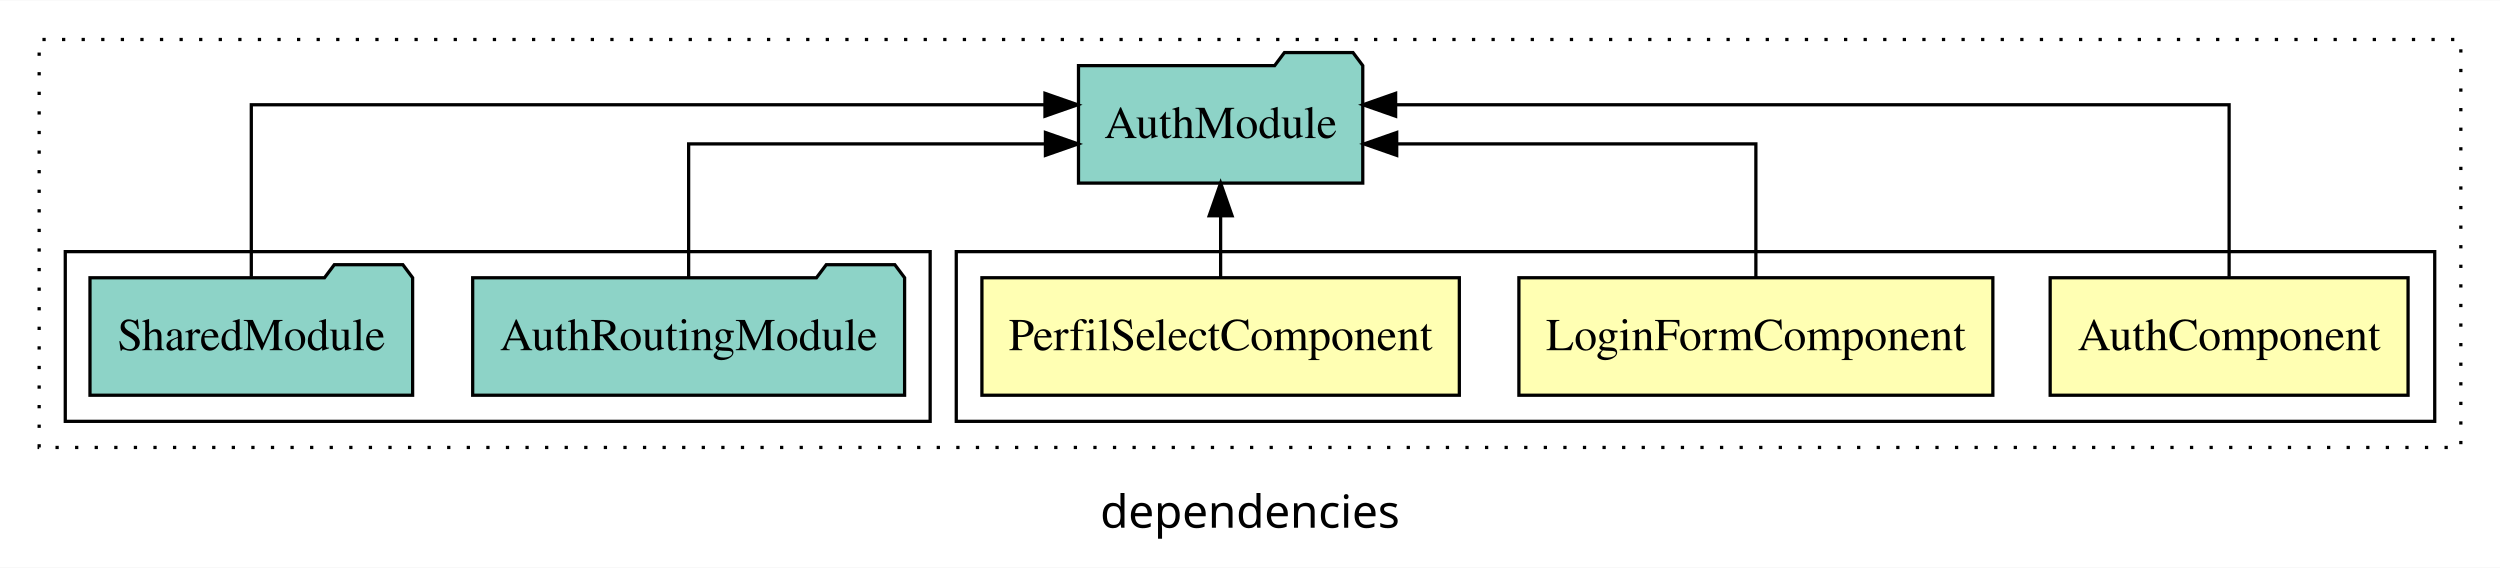
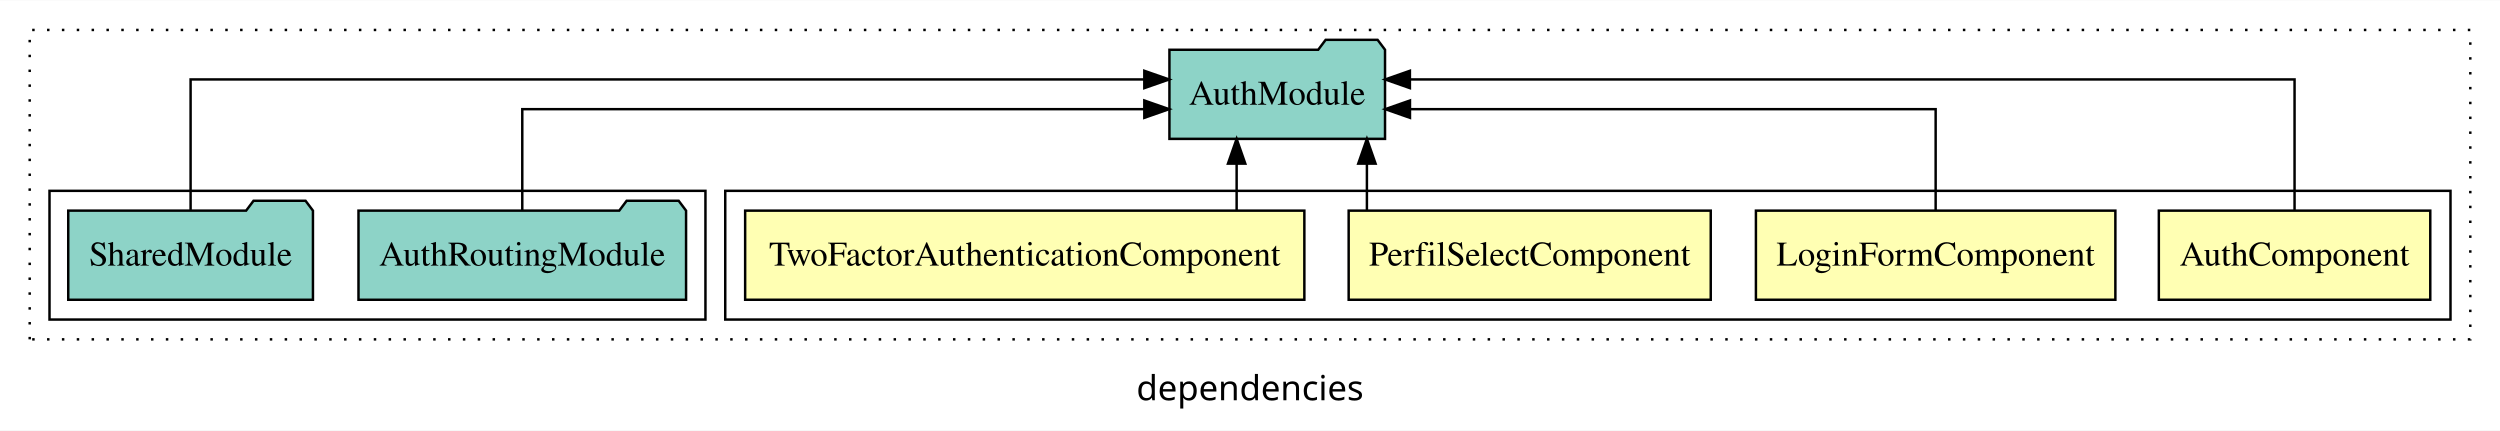
- <svg xmlns="http://www.w3.org/2000/svg" width="766pt" height="174pt" viewBox="0.00 0.00 766.00 173.80">
+ <svg xmlns="http://www.w3.org/2000/svg" width="1010pt" height="174pt" viewBox="0.00 0.00 1010.00 173.80">
  <g id="graph0" class="graph" transform="scale(1 1) rotate(0) translate(4 169.8)">
-     <polygon fill="white" stroke="transparent" points="-4,4 -4,-169.8 762,-169.8 762,4 -4,4" />
-     <text text-anchor="middle" x="379" y="-8.2" font-family="sans-serif" font-size="14.00">dependencies</text>
+     <polygon fill="white" stroke="transparent" points="-4,4 -4,-169.8 1006,-169.8 1006,4 -4,4" />
+     <text text-anchor="middle" x="501" y="-8.2" font-family="sans-serif" font-size="14.00">dependencies</text>
    <g id="clust1" class="cluster">
-       <polygon fill="none" stroke="black" stroke-dasharray="1,5" points="8,-32.8 8,-157.8 750,-157.8 750,-32.8 8,-32.8" />
+       <polygon fill="none" stroke="black" stroke-dasharray="1,5" points="8,-32.8 8,-157.8 994,-157.8 994,-32.8 8,-32.8" />
    </g>
    <g id="clust2" class="cluster">
-       <polygon fill="none" stroke="black" points="289,-40.8 289,-92.8 742,-92.8 742,-40.8 289,-40.8" />
+       <polygon fill="none" stroke="black" points="289,-40.8 289,-92.8 986,-92.8 986,-40.8 289,-40.8" />
    </g>
-     <g id="clust6" class="cluster">
+     <g id="clust7" class="cluster">
      <polygon fill="none" stroke="black" points="16,-40.8 16,-92.8 281,-92.8 281,-40.8 16,-40.8" />
    </g>
    <g id="node1" class="node">
-       <polygon fill="#ffffb3" stroke="black" points="733.83,-84.8 624.17,-84.8 624.17,-48.8 733.83,-48.8 733.83,-84.8" />
-       <text text-anchor="middle" x="679" y="-62.6" font-family="Times,serif" font-size="14.00">AuthComponent</text>
+       <polygon fill="#ffffb3" stroke="black" points="977.83,-84.8 868.17,-84.8 868.17,-48.8 977.83,-48.8 977.83,-84.8" />
+       <text text-anchor="middle" x="923" y="-62.6" font-family="Times,serif" font-size="14.00">AuthComponent</text>
+     </g>
+     <g id="node5" class="node">
+       <polygon fill="#8dd3c7" stroke="black" points="555.55,-149.8 552.55,-153.8 531.55,-153.8 528.55,-149.8 468.45,-149.8 468.45,-113.8 555.55,-113.8 555.55,-149.8" />
+       <text text-anchor="middle" x="512" y="-127.6" font-family="Times,serif" font-size="14.00">AuthModule</text>
+     </g>
+     <g id="edge1" class="edge">
+       <path fill="none" stroke="black" d="M923,-85.08C923,-106.12 923,-137.8 923,-137.8 923,-137.8 565.6,-137.8 565.6,-137.8" />
+       <polygon fill="black" stroke="black" points="565.6,-134.3 555.6,-137.8 565.6,-141.3 565.6,-134.3" />
+     </g>
+     <g id="node2" class="node">
+       <polygon fill="#ffffb3" stroke="black" points="850.61,-84.8 705.39,-84.8 705.39,-48.8 850.61,-48.8 850.61,-84.8" />
+       <text text-anchor="middle" x="778" y="-62.6" font-family="Times,serif" font-size="14.00">LoginFormComponent</text>
+     </g>
+     <g id="edge2" class="edge">
+       <path fill="none" stroke="black" d="M778,-84.82C778,-102.17 778,-125.8 778,-125.8 778,-125.8 565.63,-125.8 565.63,-125.8" />
+       <polygon fill="black" stroke="black" points="565.63,-122.3 555.63,-125.8 565.63,-129.3 565.63,-122.3" />
+     </g>
+     <g id="node3" class="node">
+       <polygon fill="#ffffb3" stroke="black" points="687.14,-84.8 540.86,-84.8 540.86,-48.8 687.14,-48.8 687.14,-84.8" />
+       <text text-anchor="middle" x="614" y="-62.6" font-family="Times,serif" font-size="14.00">PerfilSelectComponent</text>
+     </g>
+     <g id="edge3" class="edge">
+       <path fill="none" stroke="black" d="M548.23,-84.91C548.23,-84.91 548.23,-103.79 548.23,-103.79" />
+       <polygon fill="black" stroke="black" points="544.73,-103.79 548.23,-113.79 551.73,-103.79 544.73,-103.79" />
    </g>
    <g id="node4" class="node">
-       <polygon fill="#8dd3c7" stroke="black" points="413.55,-149.8 410.55,-153.8 389.55,-153.8 386.55,-149.8 326.45,-149.8 326.45,-113.8 413.55,-113.8 413.55,-149.8" />
-       <text text-anchor="middle" x="370" y="-127.6" font-family="Times,serif" font-size="14.00">AuthModule</text>
+       <polygon fill="#ffffb3" stroke="black" points="522.96,-84.8 297.04,-84.8 297.04,-48.8 522.96,-48.8 522.96,-84.8" />
+       <text text-anchor="middle" x="410" y="-62.6" font-family="Times,serif" font-size="14.00">TwoFactorAuthenticationComponent</text>
    </g>
-     <g id="edge1" class="edge">
-       <path fill="none" stroke="black" d="M679,-85.08C679,-106.12 679,-137.8 679,-137.8 679,-137.8 423.62,-137.8 423.62,-137.8" />
-       <polygon fill="black" stroke="black" points="423.62,-134.3 413.62,-137.8 423.62,-141.3 423.62,-134.3" />
+     <g id="edge4" class="edge">
+       <path fill="none" stroke="black" d="M495.6,-84.91C495.6,-84.91 495.6,-103.79 495.6,-103.79" />
+       <polygon fill="black" stroke="black" points="492.1,-103.79 495.6,-113.79 499.1,-103.79 492.1,-103.79" />
    </g>
-     <g id="node2" class="node">
-       <polygon fill="#ffffb3" stroke="black" points="606.61,-84.8 461.39,-84.8 461.39,-48.8 606.61,-48.8 606.61,-84.8" />
-       <text text-anchor="middle" x="534" y="-62.6" font-family="Times,serif" font-size="14.00">LoginFormComponent</text>
-     </g>
-     <g id="edge2" class="edge">
-       <path fill="none" stroke="black" d="M534,-84.82C534,-102.17 534,-125.8 534,-125.8 534,-125.8 423.95,-125.8 423.95,-125.8" />
-       <polygon fill="black" stroke="black" points="423.95,-122.3 413.95,-125.8 423.95,-129.3 423.95,-122.3" />
-     </g>
-     <g id="node3" class="node">
-       <polygon fill="#ffffb3" stroke="black" points="443.14,-84.8 296.86,-84.8 296.86,-48.8 443.14,-48.8 443.14,-84.8" />
-       <text text-anchor="middle" x="370" y="-62.6" font-family="Times,serif" font-size="14.00">PerfilSelectComponent</text>
-     </g>
-     <g id="edge3" class="edge">
-       <path fill="none" stroke="black" d="M370,-84.91C370,-84.91 370,-103.79 370,-103.79" />
-       <polygon fill="black" stroke="black" points="366.5,-103.79 370,-113.79 373.5,-103.79 366.5,-103.79" />
-     </g>
-     <g id="node5" class="node">
+     <g id="node6" class="node">
      <polygon fill="#8dd3c7" stroke="black" points="273.17,-84.8 270.17,-88.8 249.17,-88.8 246.17,-84.8 140.83,-84.8 140.83,-48.8 273.17,-48.8 273.17,-84.8" />
      <text text-anchor="middle" x="207" y="-62.6" font-family="Times,serif" font-size="14.00">AuthRoutingModule</text>
    </g>
-     <g id="edge4" class="edge">
-       <path fill="none" stroke="black" d="M207,-84.82C207,-102.17 207,-125.8 207,-125.8 207,-125.8 316.32,-125.8 316.32,-125.8" />
-       <polygon fill="black" stroke="black" points="316.32,-129.3 326.32,-125.8 316.32,-122.3 316.32,-129.3" />
+     <g id="edge5" class="edge">
+       <path fill="none" stroke="black" d="M207,-84.82C207,-102.17 207,-125.8 207,-125.8 207,-125.8 458.3,-125.8 458.3,-125.8" />
+       <polygon fill="black" stroke="black" points="458.3,-129.3 468.3,-125.8 458.3,-122.3 458.3,-129.3" />
    </g>
-     <g id="node6" class="node">
+     <g id="node7" class="node">
      <polygon fill="#8dd3c7" stroke="black" points="122.43,-84.8 119.43,-88.8 98.43,-88.8 95.43,-84.8 23.57,-84.8 23.57,-48.8 122.43,-48.8 122.43,-84.8" />
      <text text-anchor="middle" x="73" y="-62.6" font-family="Times,serif" font-size="14.00">SharedModule</text>
    </g>
-     <g id="edge5" class="edge">
-       <path fill="none" stroke="black" d="M73,-85.08C73,-106.12 73,-137.8 73,-137.8 73,-137.8 316.18,-137.8 316.18,-137.8" />
-       <polygon fill="black" stroke="black" points="316.18,-141.3 326.18,-137.8 316.18,-134.3 316.18,-141.3" />
+     <g id="edge6" class="edge">
+       <path fill="none" stroke="black" d="M73,-85.08C73,-106.12 73,-137.8 73,-137.8 73,-137.8 458.3,-137.8 458.3,-137.8" />
+       <polygon fill="black" stroke="black" points="458.3,-141.3 468.3,-137.8 458.3,-134.3 458.3,-141.3" />
    </g>
  </g>
</svg>
